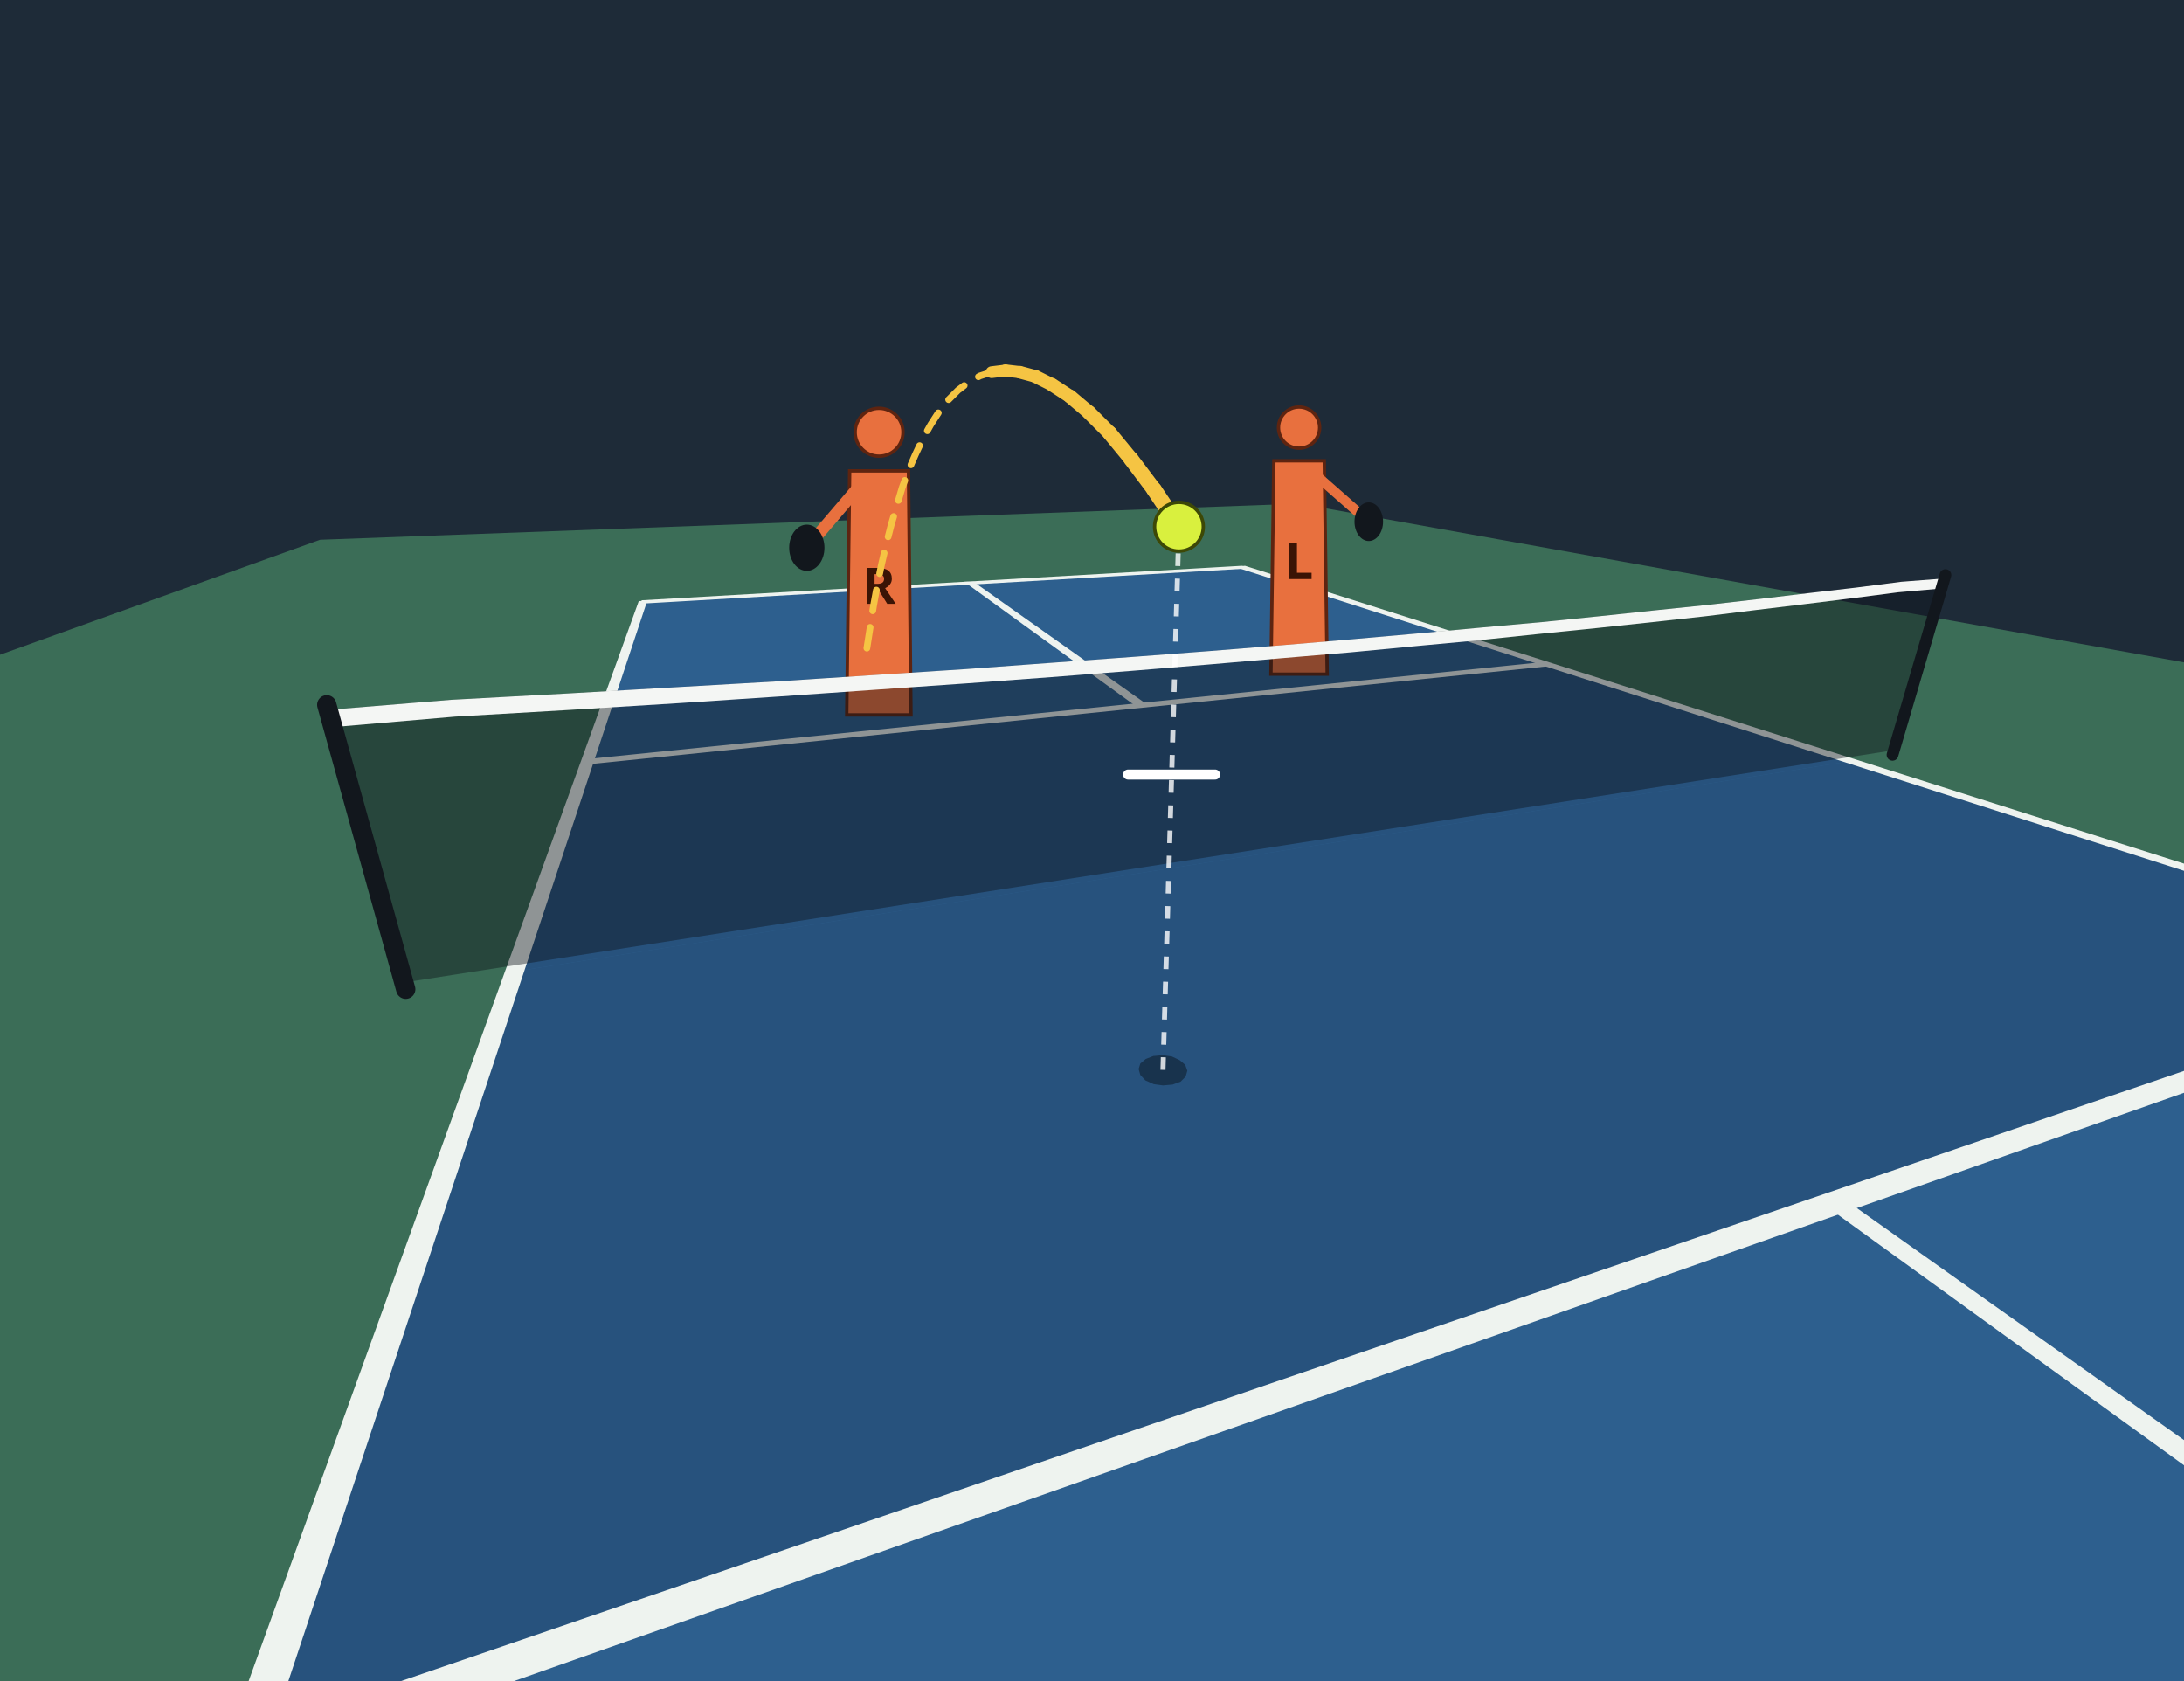
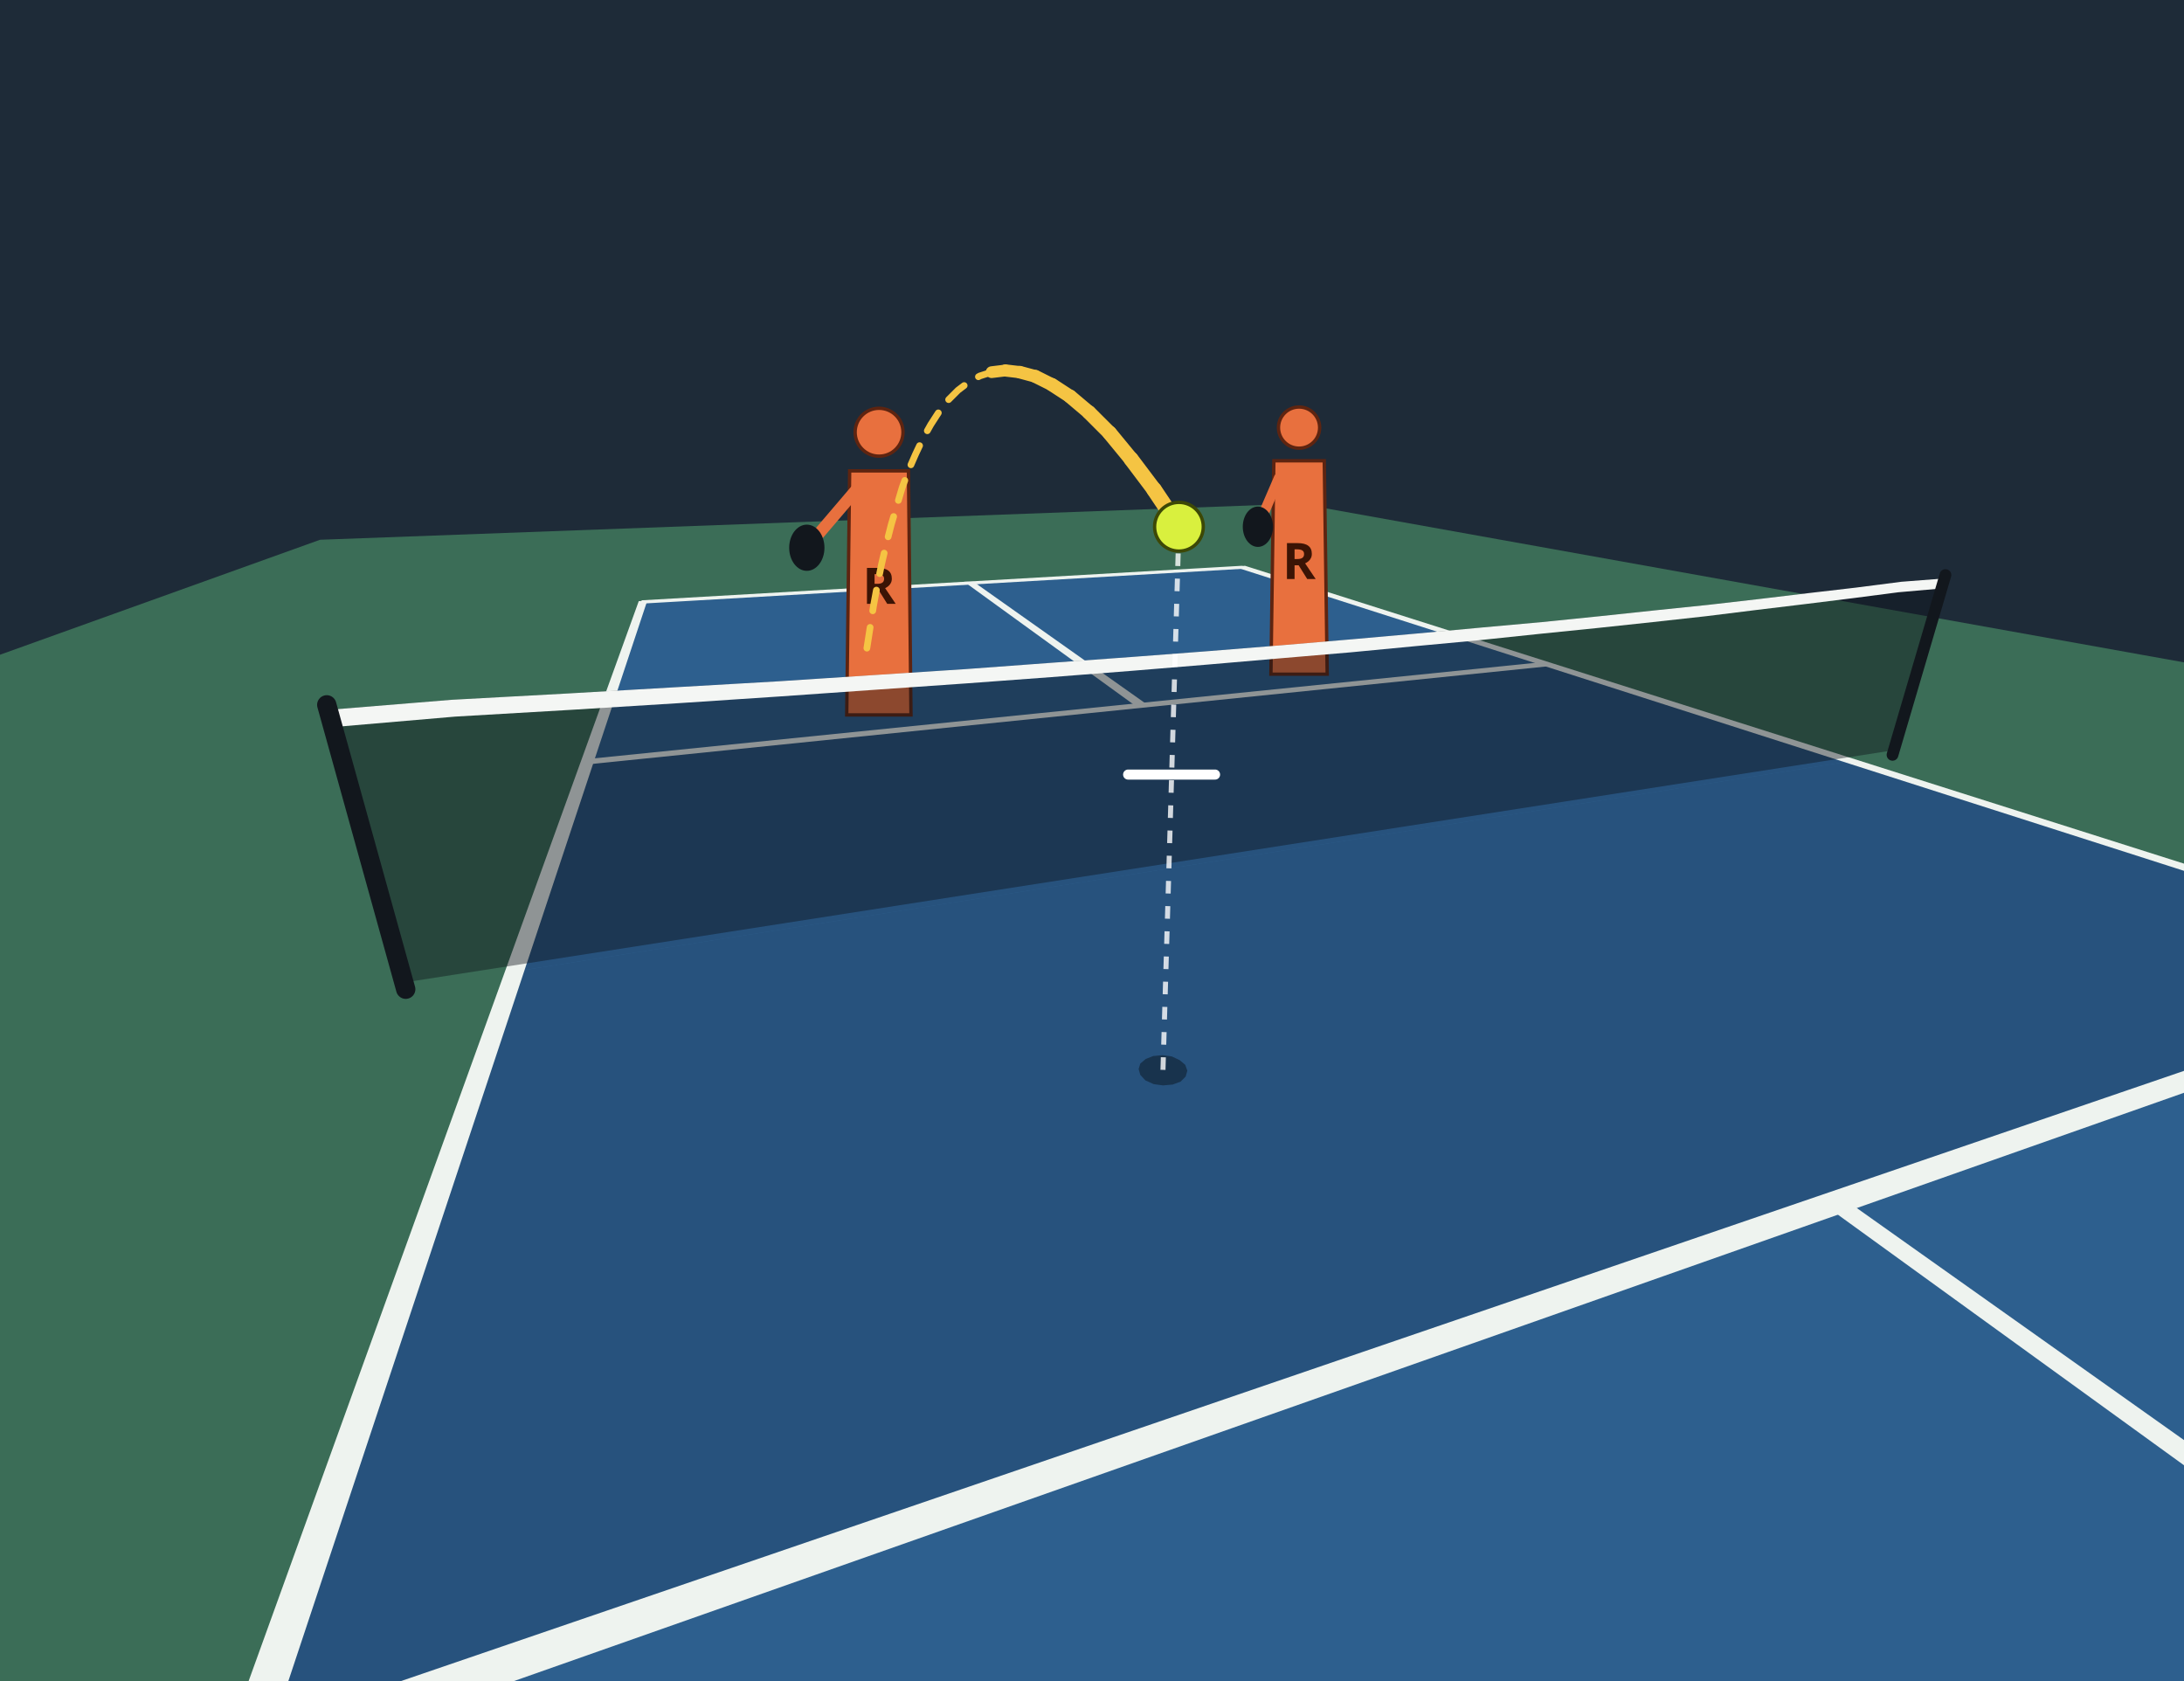
<svg xmlns="http://www.w3.org/2000/svg" class="piq-svg piq-fp" viewBox="0 0 520 400" role="img" aria-label="Court view from your position">
  <style>
.piq-svg{font-family:"Barlow Semi Condensed", "Barlow", system-ui, sans-serif}
.piq-backdrop{fill:#1E2B38}
.piq-surround{fill:#3B6D57}
.piq-surface{fill:#2D5F8E}
.piq-kitchen{fill:#27527D}
.piq-line{fill:#EEF3EF;stroke:#EEF3EF;stroke-width:.6}
.piq-td-line{stroke:#EEF3EF;fill:none}
.piq-net-mesh{fill:rgba(12, 18, 24, 0.42)}
.piq-net-tape{fill:#F4F6F4}
.piq-net-post{stroke:#12171D;stroke-linecap:round}
.piq-td-net{stroke:#F4F6F4;stroke-linecap:round}
.piq-player-us{fill:#F3F2EC;stroke:#1B2A3A;stroke-width:.8}
.piq-player-them{fill:#E8703E;stroke:#5E2410;stroke-width:.8}
.piq-arm-us{stroke:#F3F2EC;fill:none}
.piq-arm-them{stroke:#E8703E;fill:none}
.piq-label-us{fill:#1B2A3A;font-weight:600;font-size:12px}
.piq-label-them{fill:#3B1405;font-weight:600;font-size:12px}
.piq-paddle{fill:#12171D}
.piq-ball{fill:#D9F03E;stroke:#3D4806;stroke-width:.8}
.piq-ball-shadow{fill:rgba(0, 0, 0, 0.38)}
.piq-stalk{stroke:rgba(255, 255, 255, 0.8);stroke-width:1.2;stroke-dasharray:3 3;fill:none}
.piq-tick{stroke:#FFFFFF;stroke-width:2.4;stroke-linecap:round}
.piq-path{stroke:#F5C443;fill:none;stroke-linecap:round}
.piq-path-far{stroke-dasharray:5 4}
.piq-answer{stroke:#5FE3A8;fill:none;stroke-width:3;stroke-linecap:round}
.piq-answer-zone{fill:rgba(95, 227, 168, 0.3);stroke:#5FE3A8;stroke-width:1.2;stroke-dasharray:4 3}
.piq-arrowhead{fill:#5FE3A8}
.piq-fov{fill:rgba(255, 255, 255, 0.2)}
.piq-cam{fill:#FFFFFF;stroke:#1E2B38;stroke-width:1}
.piq-annot{fill:#EEF3EF;font-weight:600;font-size:11px}
.piq-annot-line{stroke:#EEF3EF;fill:none}
.piq-reveal{opacity:0;transition:opacity .25s ease}
.is-revealed .piq-reveal,.piq-reveal.is-on{opacity:1}
@media (prefers-reduced-motion: reduce){.piq-reveal{transition:none}}
</style>
  <defs>
    <marker id="piq-ah-fpc" viewBox="0 0 10 10" refX="7" refY="5" markerWidth="4" markerHeight="4" orient="auto-start-reverse">
      <path class="piq-arrowhead" d="M0,0 L10,5 L0,10 z" />
    </marker>
  </defs>
  <rect class="piq-backdrop" x="0" y="0" width="520" height="400" />
  <polygon class="piq-surround" points="16425.7,3011.6 309.4,119.9 76.2,128.5 -7950.1,3011.6" />
  <polygon class="piq-surface" points="9316,3010.6 295.9,135.1 153,143.3 -840.6,3010.6" />
  <polygon class="piq-kitchen" points="57.8,418 596.7,230.9 440.7,181.2 122.5,231.3" />
  <polygon class="piq-kitchen" points="122.5,231.3 440.7,181.2 368.2,158.1 139.8,181.4" />
  <polygon class="piq-line" points="153,143.2 295.6,135 296.1,135.1 152.9,143.4" />
  <polygon class="piq-line" points="-883.1,3009.1 152.3,143.4 153.7,143.3 -798.5,3009.1" />
  <polygon class="piq-line" points="9273.4,3009.1 295.4,135.1 296.4,135 9358.1,3009.1" />
  <polygon class="piq-line" points="59.6,412.8 593.8,230 599.6,231.8 55.9,423.3" />
  <polygon class="piq-line" points="139.9,181 367.6,157.9 368.8,158.3 139.7,181.7" />
  <polygon class="piq-line" points="4195.2,3009.1 435.1,287 438.9,285.7 4279.8,3009.1" />
  <polygon class="piq-line" points="270.8,168 230.5,138.8 231.7,138.8 272.7,167.8" />
  <g class="piq-person">
    <polygon class="piq-player-them" points="302.6,160.5 316,160.5 315.3,109.7 303.3,109.7" />
    <circle class="piq-player-them" cx="309.3" cy="101.8" r="4.9" />
-     <line class="piq-arm-them" x1="314.1" y1="113.8" x2="325.9" y2="124.2" stroke-width="2.3" stroke-linecap="round" />
-     <ellipse class="piq-paddle" cx="325.9" cy="124.2" rx="3.4" ry="4.6" />
-     <text class="piq-label-them" x="309.3" y="133.2" text-anchor="middle" dominant-baseline="central">L</text>
+     <line class="piq-arm-them" x1="304.5" y1="113.8" x2="299.5" y2="125.4" stroke-width="2.4" stroke-linecap="round" />
+     <ellipse class="piq-paddle" cx="299.5" cy="125.4" rx="3.6" ry="4.8" />
+     <text class="piq-label-them" x="309.3" y="133.2" text-anchor="middle" dominant-baseline="central">R</text>
  </g>
  <g class="piq-person">
    <polygon class="piq-player-them" points="201.6,170.2 216.9,170.2 216.3,112.1 202.3,112.1" />
    <circle class="piq-player-them" cx="209.3" cy="102.9" r="5.7" />
    <line class="piq-arm-them" x1="203.7" y1="116.8" x2="192.1" y2="130.4" stroke-width="2.8" stroke-linecap="round" />
    <ellipse class="piq-paddle" cx="192.1" cy="130.4" rx="4.2" ry="5.5" />
    <text class="piq-label-them" x="209.3" y="139.1" text-anchor="middle" dominant-baseline="central">R</text>
  </g>
  <polyline class="piq-path piq-path-far" stroke-width="1.6" points="206.4,154.3 207.2,149.2 208,144.1 208.9,139.2 209.9,134.3 211,129.6 212.2,124.9 213.5,120.5 214.8,116.1 216.3,112 218,108.1 219.7,104.5 221.6,101.1 223.6,98 225.7,95.3 228.1,92.9 230.6,91 233.3,89.5 236.1,88.6" />
  <polygon class="piq-net-mesh" points="78.1,169 107.5,166.6 135.1,165.1 161,163.6 185.3,162.2 208.2,160.7 229.8,159.3 250.2,157.8 269.5,156.4 287.9,155 305.3,153.6 321.8,152.2 337.6,150.8 352.7,149.4 367.1,148.1 380.9,146.7 394.1,145.3 406.7,144 418.9,142.6 430.6,141.2 441.8,139.9 452.7,138.5 463,137.7 450.9,178.6 96.2,233.9" />
  <polygon class="piq-net-tape" points="78.1,169 107.5,166.6 135.1,165.1 161,163.6 185.3,162.2 208.2,160.7 229.8,159.3 250.2,157.8 269.5,156.4 287.9,155 305.3,153.6 321.8,152.2 337.6,150.8 352.7,149.4 367.1,148.1 380.9,146.7 394.1,145.3 406.7,144 418.9,142.6 430.6,141.2 441.8,139.9 452.7,138.5 463,137.7 462.2,140.1 452,141 441.2,142.4 429.9,143.8 418.3,145.2 406.2,146.7 393.5,148.1 380.4,149.5 366.6,150.9 352.3,152.4 337.3,153.8 321.6,155.3 305.1,156.7 287.7,158.2 269.5,159.7 250.3,161.2 230,162.7 208.5,164.2 185.7,165.8 161.6,167.4 135.8,169 108.4,170.6 79.3,173.1" />
  <line class="piq-net-post" x1="96.6" y1="235.5" x2="77.8" y2="167.8" stroke-width="4.6" />
  <line class="piq-net-post" x1="450.6" y1="179.7" x2="463.2" y2="136.9" stroke-width="2.8" />
  <line class="piq-path" x1="236.1" y1="88.6" x2="239.4" y2="88.2" stroke-width="2.8" />
  <line class="piq-path" x1="239.4" y1="88.2" x2="242.8" y2="88.6" stroke-width="2.9" />
  <line class="piq-path" x1="242.8" y1="88.6" x2="246.5" y2="89.6" stroke-width="3" />
  <line class="piq-path" x1="246.5" y1="89.6" x2="250.5" y2="91.6" stroke-width="3.1" />
  <line class="piq-path" x1="250.5" y1="91.6" x2="254.8" y2="94.4" stroke-width="3.2" />
  <line class="piq-path" x1="254.8" y1="94.4" x2="259.3" y2="98.2" stroke-width="3.3" />
  <line class="piq-path" x1="259.3" y1="98.2" x2="264.2" y2="103.1" stroke-width="3.4" />
  <line class="piq-path" x1="264.2" y1="103.1" x2="269.3" y2="109.3" stroke-width="3.5" />
  <line class="piq-path" x1="269.3" y1="109.3" x2="274.8" y2="116.6" stroke-width="3.6" />
  <line class="piq-path" x1="274.8" y1="116.6" x2="280.7" y2="125.4" stroke-width="3.7" />
  <polygon class="piq-ball-shadow" points="282.2,253.5 280.9,252.4 279,251.5 276.8,251.2 274.6,251.4 272.8,252.1 271.5,253.2 271.1,254.5 271.5,255.9 272.7,257.2 274.7,258.1 276.9,258.4 279.2,258.2 281.1,257.5 282.3,256.3 282.7,254.9" />
  <line class="piq-stalk" x1="276.9" y1="254.7" x2="280.7" y2="125.4" />
  <line class="piq-tick" x1="268.6" y1="184.4" x2="289.3" y2="184.4" />
  <circle class="piq-ball" cx="280.7" cy="125.4" r="5.8" />
</svg>
